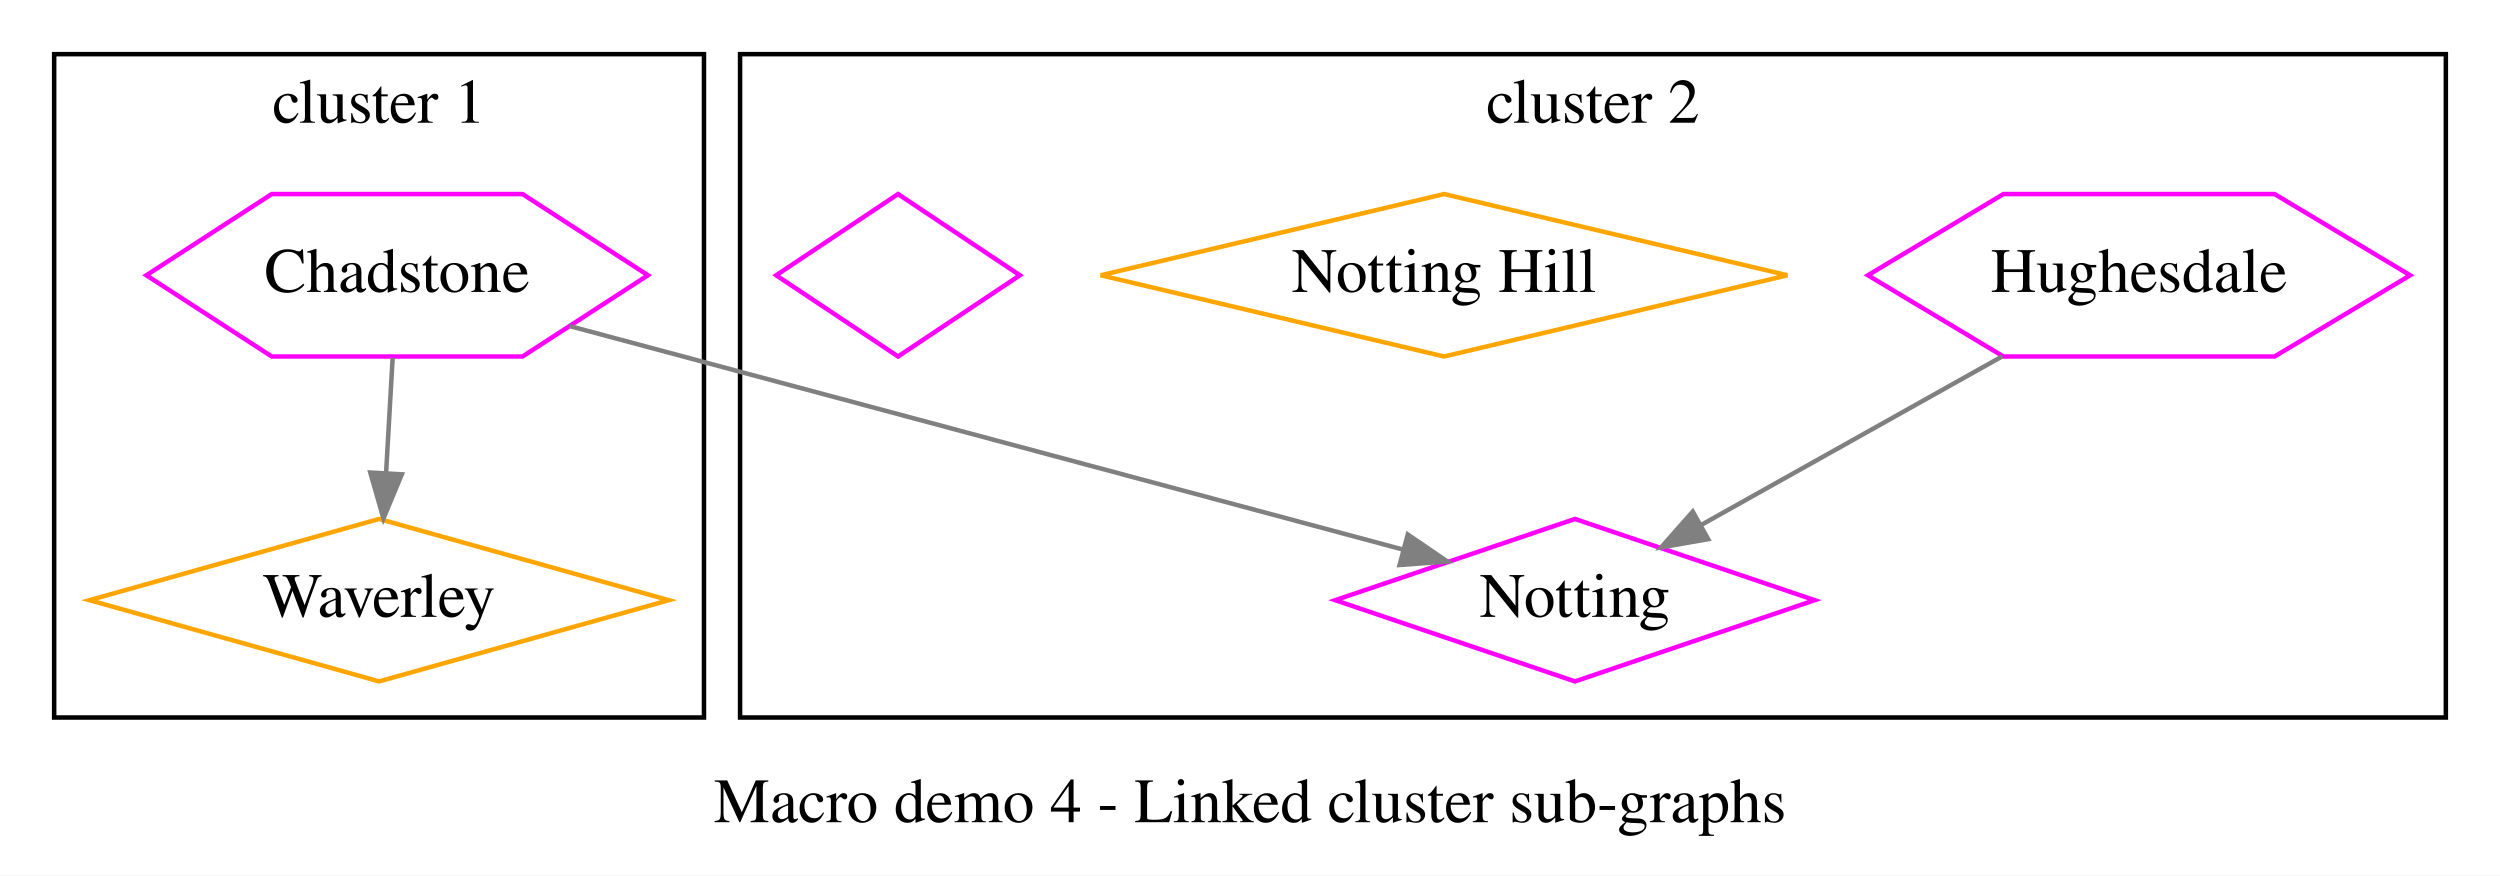
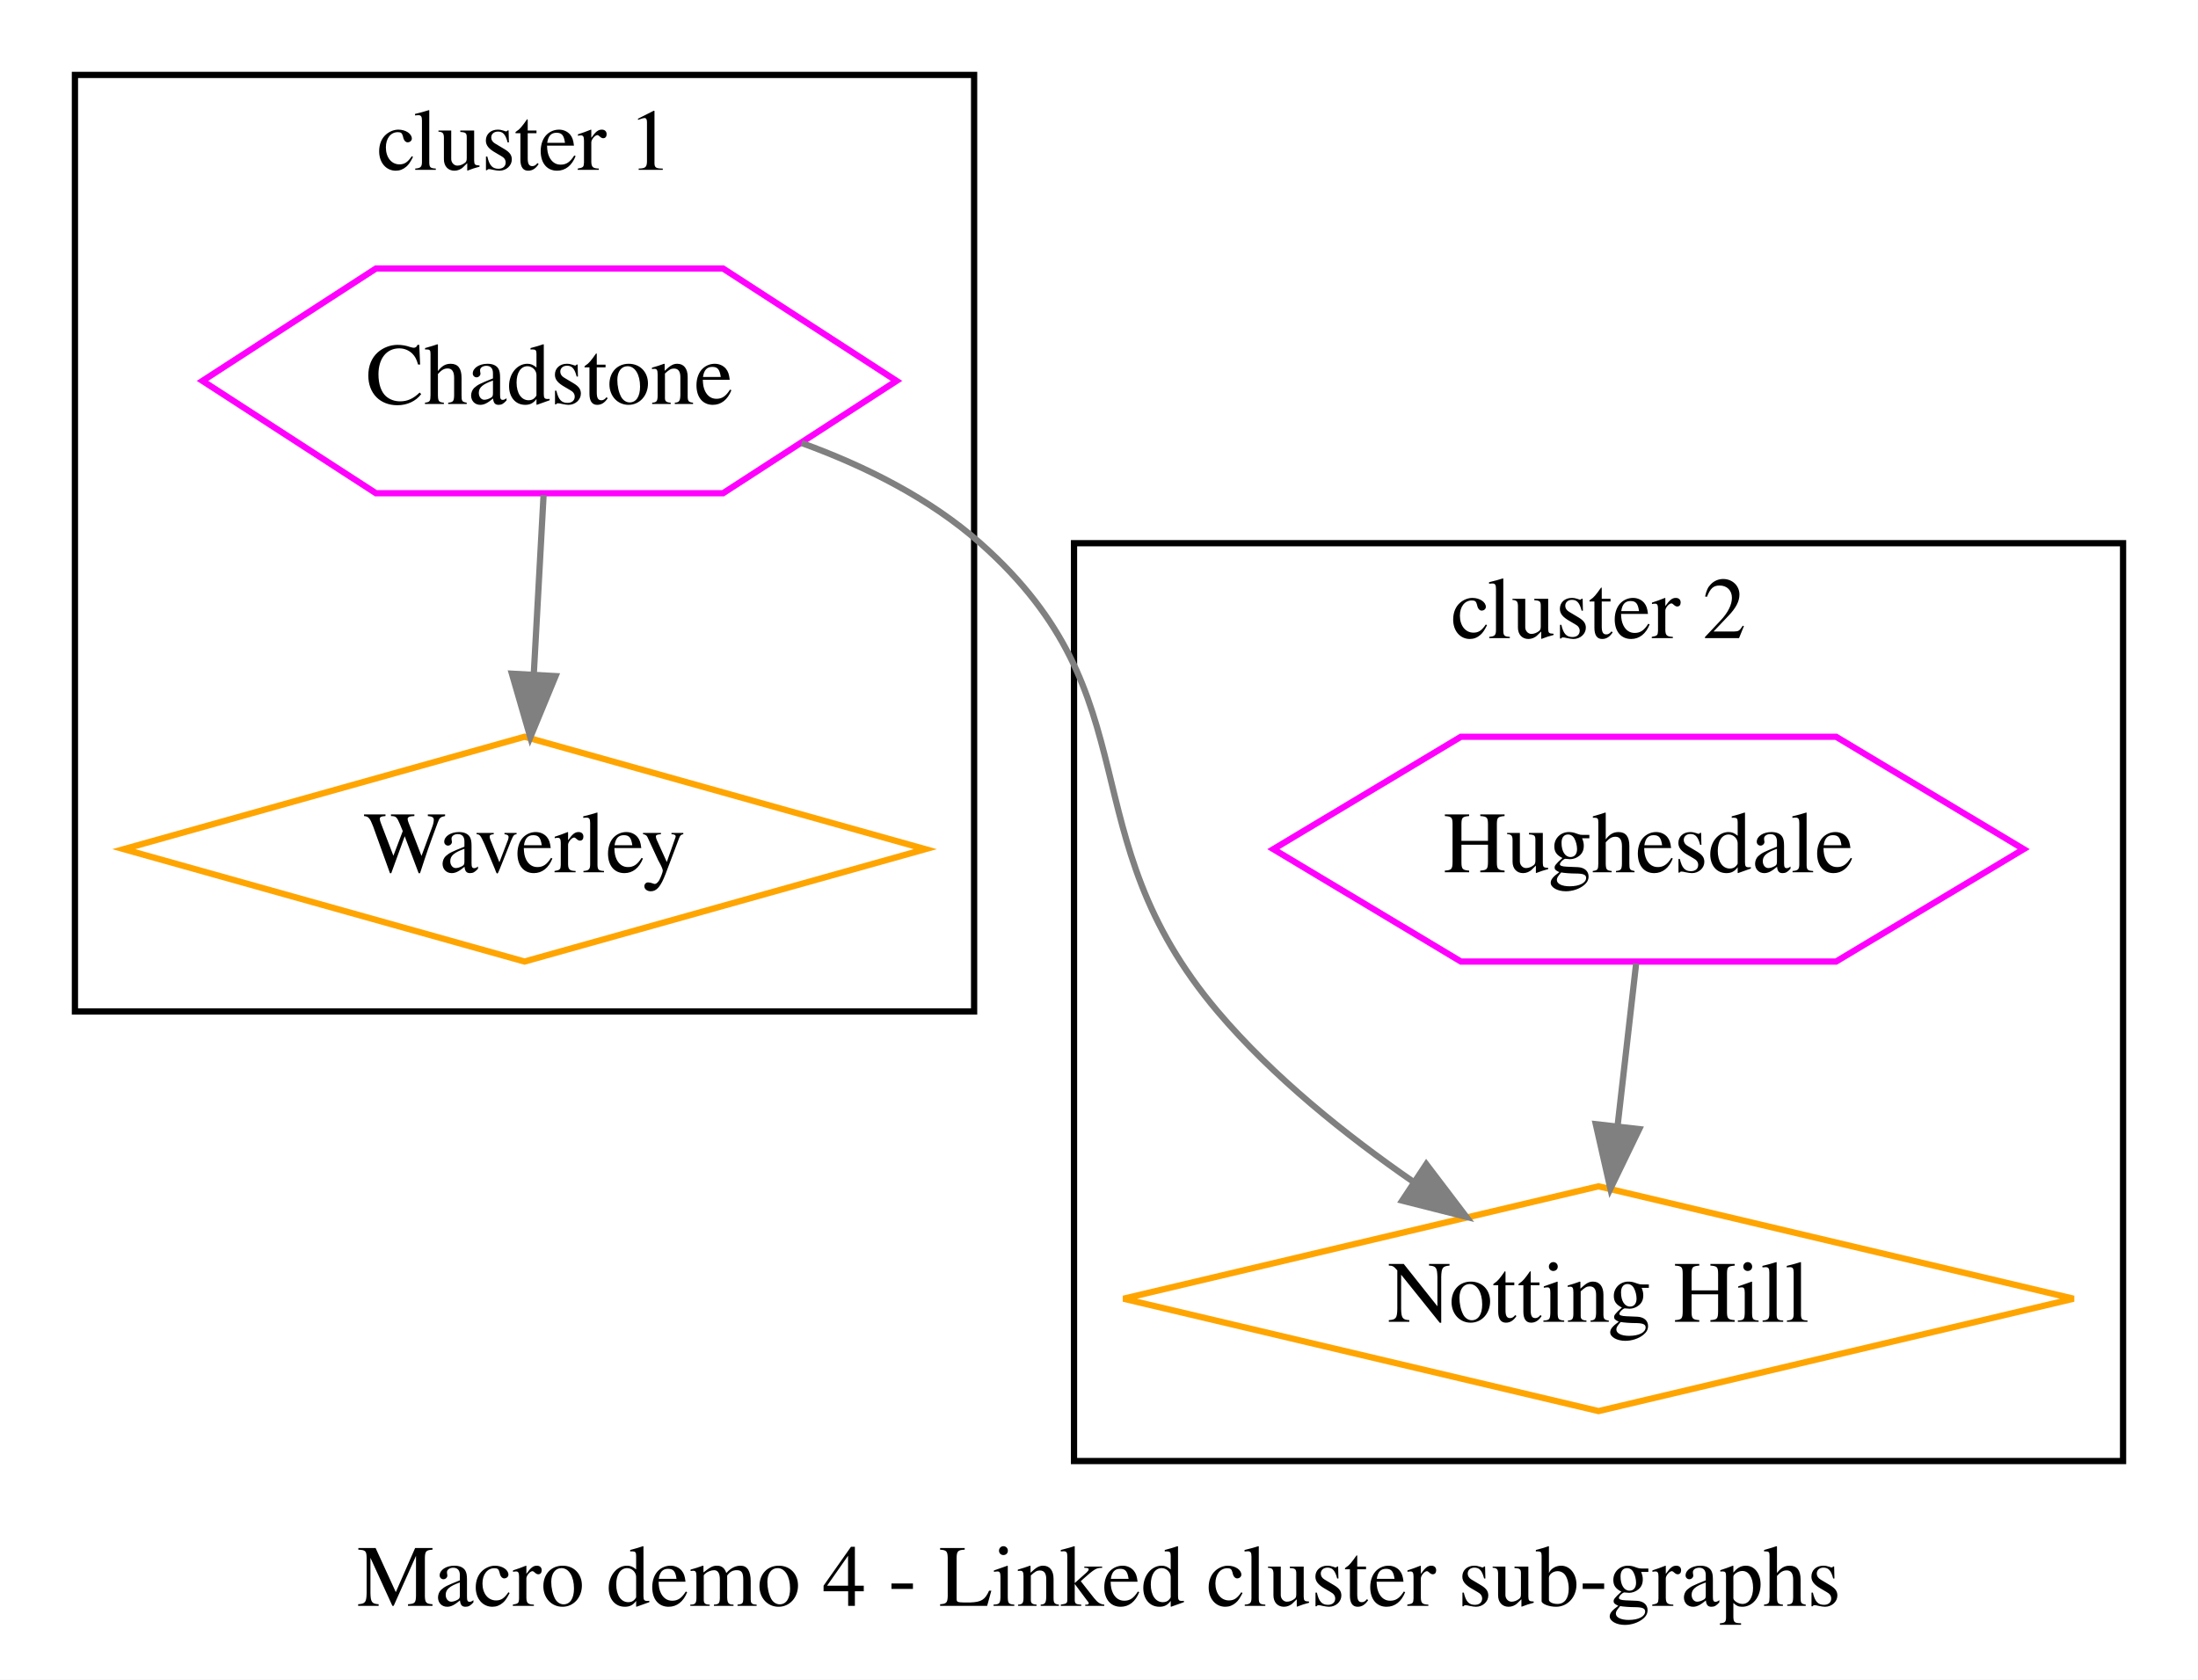
- <svg xmlns="http://www.w3.org/2000/svg" width="554pt" height="194pt" viewBox="0.00 0.00 554.00 194.00">
-   <g id="graph0" class="graph" transform="scale(1 1) rotate(0) translate(4 190)">
-     <polygon fill="white" stroke="none" points="-4,4 -4,-190 550,-190 550,4 -4,4" />
-     <text text-anchor="middle" x="273" y="-7.8" font-family="Times,serif" font-size="14.00">Macro demo 4 - Linked cluster sub-graphs</text>
+ <svg xmlns="http://www.w3.org/2000/svg" width="352pt" height="269pt" viewBox="0.00 0.00 352.00 269.00">
+   <g id="graph0" class="graph" transform="scale(1 1) rotate(0) translate(4 265)">
+     <polygon fill="white" stroke="none" points="-4,4 -4,-265 348,-265 348,4 -4,4" />
+     <text text-anchor="middle" x="172" y="-7.8" font-family="Times,serif" font-size="14.00">Macro demo 4 - Linked cluster sub-graphs</text>
    <g id="clust1" class="cluster">
-       <polygon fill="none" stroke="black" points="8,-31 8,-178 152,-178 152,-31 8,-31" />
-       <text text-anchor="middle" x="80" y="-162.8" font-family="Times,serif" font-size="14.00">cluster 1</text>
+       <polygon fill="none" stroke="black" points="8,-103 8,-253 152,-253 152,-103 8,-103" />
+       <text text-anchor="middle" x="80" y="-237.8" font-family="Times,serif" font-size="14.00">cluster 1</text>
    </g>
    <g id="clust2" class="cluster">
-       <polygon fill="none" stroke="black" points="160,-31 160,-178 538,-178 538,-31 160,-31" />
-       <text text-anchor="middle" x="349" y="-162.8" font-family="Times,serif" font-size="14.00">cluster 2</text>
+       <polygon fill="none" stroke="black" points="168,-31 168,-178 336,-178 336,-31 168,-31" />
+       <text text-anchor="middle" x="252" y="-162.8" font-family="Times,serif" font-size="14.00">cluster 2</text>
    </g>
    <g id="node1" class="node">
-       <polygon fill="none" stroke="magenta" points="139.572,-129 111.786,-147 56.214,-147 28.428,-129 56.214,-111 111.786,-111 139.572,-129" />
-       <text text-anchor="middle" x="84" y="-125.3" font-family="Times,serif" font-size="14.00">Chadstone</text>
+       <polygon fill="none" stroke="magenta" points="139.572,-204 111.786,-222 56.214,-222 28.428,-204 56.214,-186 111.786,-186 139.572,-204" />
+       <text text-anchor="middle" x="84" y="-200.3" font-family="Times,serif" font-size="14.00">Chadstone</text>
    </g>
    <g id="node2" class="node">
-       <polygon fill="none" stroke="orange" points="80,-75 15.818,-57 80,-39 144.182,-57 80,-75" />
-       <text text-anchor="middle" x="80" y="-53.3" font-family="Times,serif" font-size="14.00">Waverley</text>
+       <polygon fill="none" stroke="orange" points="80,-147 15.818,-129 80,-111 144.182,-129 80,-147" />
+       <text text-anchor="middle" x="80" y="-125.3" font-family="Times,serif" font-size="14.00">Waverley</text>
    </g>
    <g id="edge1" class="edge">
-       <path fill="none" stroke="grey" d="M83.011,-110.697C82.57,-102.983 82.041,-93.713 81.549,-85.112" />
-       <polygon fill="grey" stroke="grey" points="85.042,-84.888 80.977,-75.104 78.054,-85.288 85.042,-84.888" />
+       <path fill="none" stroke="grey" d="M83.052,-185.7C82.585,-177.184 82.012,-166.718 81.489,-157.167" />
+       <polygon fill="grey" stroke="grey" points="84.969,-156.717 80.927,-146.924 77.98,-157.101 84.969,-156.717" />
    </g>
-     <g id="node5" class="node">
-       <polygon fill="none" stroke="magenta" points="345,-75 291.877,-57 345,-39 398.123,-57 345,-75" />
-       <text text-anchor="middle" x="345" y="-53.3" font-family="Times,serif" font-size="14.00">Notting</text>
+     <g id="node4" class="node">
+       <polygon fill="none" stroke="orange" points="252,-75 175.919,-57 252,-39 328.081,-57 252,-75" />
+       <text text-anchor="middle" x="252" y="-53.3" font-family="Times,serif" font-size="14.00">Notting Hill</text>
    </g>
    <g id="edge3" class="edge">
-       <path fill="none" stroke="grey" d="M122.231,-117.746C171.774,-104.459 257.64,-81.43 307.046,-68.179" />
-       <polygon fill="grey" stroke="grey" points="307.963,-71.557 316.715,-65.586 306.149,-64.796 307.963,-71.557" />
+       <path fill="none" stroke="grey" d="M124.377,-194.048C134.561,-190.347 144.892,-185.179 153,-178 180.977,-153.228 166.867,-131.53 191,-103 199.852,-92.535 211.599,-83.136 222.419,-75.669" />
+       <polygon fill="grey" stroke="grey" points="224.414,-78.545 230.826,-70.11 220.554,-72.706 224.414,-78.545" />
    </g>
    <g id="node3" class="node">
-       <polygon fill="none" stroke="magenta" points="530.078,-129 500.039,-147 439.961,-147 409.922,-129 439.961,-111 500.039,-111 530.078,-129" />
-       <text text-anchor="middle" x="470" y="-125.3" font-family="Times,serif" font-size="14.00">Hughesdale</text>
+       <polygon fill="none" stroke="magenta" points="320.078,-129 290.039,-147 229.961,-147 199.922,-129 229.961,-111 290.039,-111 320.078,-129" />
+       <text text-anchor="middle" x="260" y="-125.3" font-family="Times,serif" font-size="14.00">Hughesdale</text>
    </g>
    <g id="edge2" class="edge">
-       <path fill="none" stroke="grey" d="M439.741,-111.055C419.407,-99.668 392.802,-84.769 372.964,-73.66" />
-       <polygon fill="grey" stroke="grey" points="374.535,-70.528 364.1,-68.696 371.115,-76.636 374.535,-70.528" />
-     </g>
-     <g id="node4" class="node">
-       <polygon fill="none" stroke="orange" points="316,-147 239.919,-129 316,-111 392.081,-129 316,-147" />
-       <text text-anchor="middle" x="316" y="-125.3" font-family="Times,serif" font-size="14.00">Notting Hill</text>
-     </g>
-     <g id="node6" class="node">
-       <polygon fill="none" stroke="magenta" points="195,-147 168,-129 195,-111 222,-129 195,-147" />
+       <path fill="none" stroke="grey" d="M258.022,-110.697C257.128,-102.868 256.05,-93.435 255.055,-84.728" />
+       <polygon fill="grey" stroke="grey" points="258.513,-84.16 253.9,-74.622 251.558,-84.955 258.513,-84.16" />
    </g>
  </g>
</svg>
